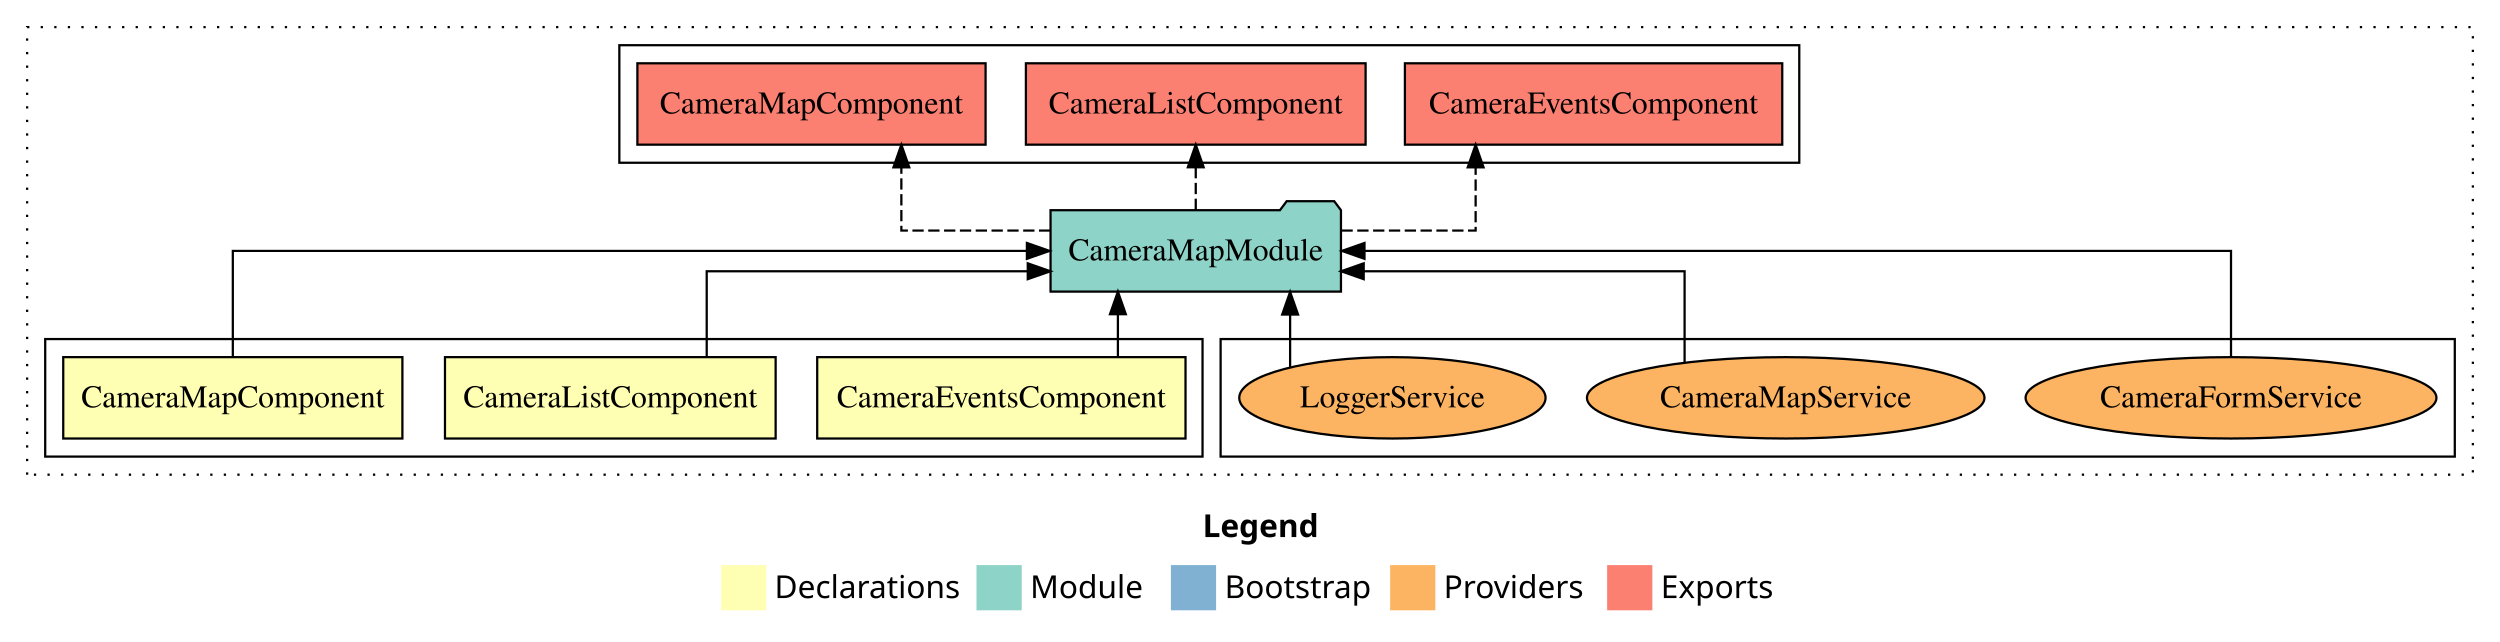
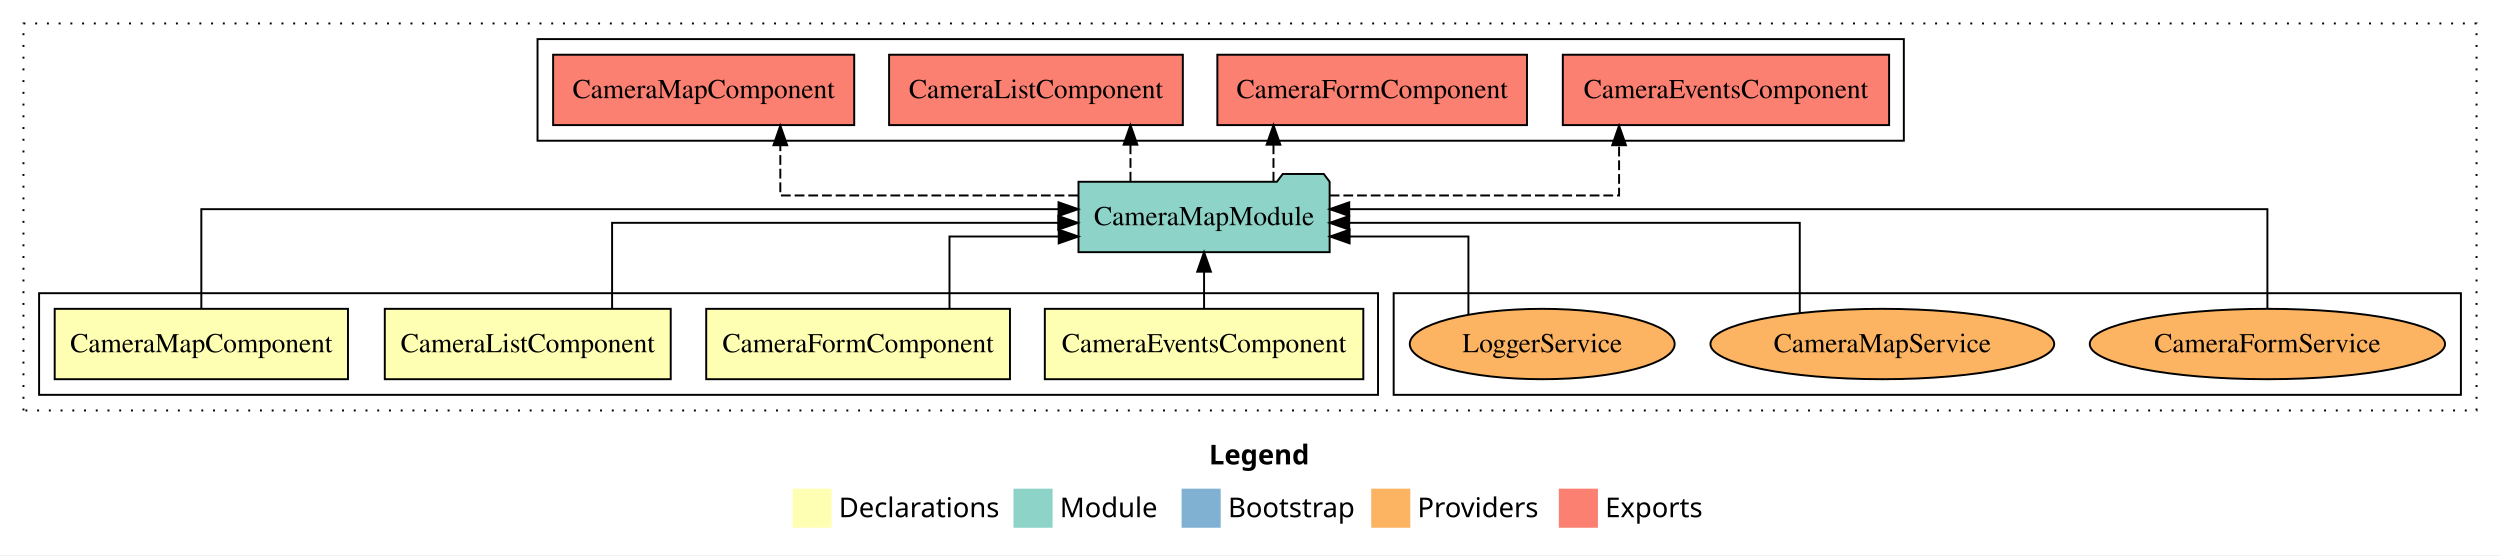
- <svg xmlns="http://www.w3.org/2000/svg" width="1106pt" height="284pt" viewBox="0.00 0.00 1106.00 284.00">
+ <svg xmlns="http://www.w3.org/2000/svg" width="1279pt" height="284pt" viewBox="0.00 0.00 1279.00 284.00">
  <g id="graph0" class="graph" transform="scale(1 1) rotate(0) translate(4 280)">
-     <polygon fill="white" stroke="transparent" points="-4,4 -4,-280 1102,-280 1102,4 -4,4" />
-     <text text-anchor="start" x="528.01" y="-42.4" font-family="sans-serif" font-weight="bold" font-size="14.00">Legend</text>
-     <polygon fill="#ffffb3" stroke="transparent" points="315,-10 315,-30 335,-30 335,-10 315,-10" />
-     <text text-anchor="start" x="338.63" y="-15.4" font-family="sans-serif" font-size="14.00">  Declarations</text>
-     <polygon fill="#8dd3c7" stroke="transparent" points="428,-10 428,-30 448,-30 448,-10 428,-10" />
-     <text text-anchor="start" x="451.73" y="-15.4" font-family="sans-serif" font-size="14.00">  Module</text>
-     <polygon fill="#80b1d3" stroke="transparent" points="514,-10 514,-30 534,-30 534,-10 514,-10" />
-     <text text-anchor="start" x="537.78" y="-15.4" font-family="sans-serif" font-size="14.00">  Bootstrap</text>
-     <polygon fill="#fdb462" stroke="transparent" points="611,-10 611,-30 631,-30 631,-10 611,-10" />
-     <text text-anchor="start" x="634.67" y="-15.4" font-family="sans-serif" font-size="14.00">  Providers</text>
-     <polygon fill="#fb8072" stroke="transparent" points="707,-10 707,-30 727,-30 727,-10 707,-10" />
-     <text text-anchor="start" x="730.73" y="-15.4" font-family="sans-serif" font-size="14.00">  Exports</text>
+     <polygon fill="white" stroke="transparent" points="-4,4 -4,-280 1275,-280 1275,4 -4,4" />
+     <text text-anchor="start" x="614.51" y="-42.4" font-family="sans-serif" font-weight="bold" font-size="14.00">Legend</text>
+     <polygon fill="#ffffb3" stroke="transparent" points="401.5,-10 401.5,-30 421.5,-30 421.5,-10 401.5,-10" />
+     <text text-anchor="start" x="425.13" y="-15.4" font-family="sans-serif" font-size="14.00">  Declarations</text>
+     <polygon fill="#8dd3c7" stroke="transparent" points="514.5,-10 514.5,-30 534.5,-30 534.5,-10 514.5,-10" />
+     <text text-anchor="start" x="538.23" y="-15.4" font-family="sans-serif" font-size="14.00">  Module</text>
+     <polygon fill="#80b1d3" stroke="transparent" points="600.5,-10 600.5,-30 620.5,-30 620.5,-10 600.5,-10" />
+     <text text-anchor="start" x="624.28" y="-15.4" font-family="sans-serif" font-size="14.00">  Bootstrap</text>
+     <polygon fill="#fdb462" stroke="transparent" points="697.5,-10 697.5,-30 717.5,-30 717.5,-10 697.5,-10" />
+     <text text-anchor="start" x="721.17" y="-15.4" font-family="sans-serif" font-size="14.00">  Providers</text>
+     <polygon fill="#fb8072" stroke="transparent" points="793.5,-10 793.5,-30 813.5,-30 813.5,-10 793.5,-10" />
+     <text text-anchor="start" x="817.23" y="-15.4" font-family="sans-serif" font-size="14.00">  Exports</text>
    <g id="clust1" class="cluster">
-       <polygon fill="none" stroke="black" stroke-dasharray="1,5" points="8,-70 8,-268 1090,-268 1090,-70 8,-70" />
+       <polygon fill="none" stroke="black" stroke-dasharray="1,5" points="8,-70 8,-268 1263,-268 1263,-70 8,-70" />
    </g>
-     <g id="clust7" class="cluster">
-       <polygon fill="none" stroke="black" points="270,-208 270,-260 792,-260 792,-208 270,-208" />
-     </g>
-     <g id="clust9" class="cluster">
-       <polygon fill="none" stroke="black" points="536,-78 536,-130 1082,-130 1082,-78 536,-78" />
+     <g id="clust10" class="cluster">
+       <polygon fill="none" stroke="black" points="709,-78 709,-130 1255,-130 1255,-78 709,-78" />
    </g>
    <g id="clust2" class="cluster">
-       <polygon fill="none" stroke="black" points="16,-78 16,-130 528,-130 528,-78 16,-78" />
+       <polygon fill="none" stroke="black" points="16,-78 16,-130 701,-130 701,-78 16,-78" />
+     </g>
+     <g id="clust8" class="cluster">
+       <polygon fill="none" stroke="black" points="271,-208 271,-260 970,-260 970,-208 271,-208" />
    </g>
    <g id="node1" class="node">
-       <polygon fill="#ffffb3" stroke="black" points="520.47,-122 357.53,-122 357.53,-86 520.47,-86 520.47,-122" />
-       <text text-anchor="middle" x="439" y="-99.8" font-family="Times,serif" font-size="14.00">CameraEventsComponent</text>
+       <polygon fill="#ffffb3" stroke="black" points="693.47,-122 530.53,-122 530.53,-86 693.47,-86 693.47,-122" />
+       <text text-anchor="middle" x="612" y="-99.8" font-family="Times,serif" font-size="14.00">CameraEventsComponent</text>
    </g>
-     <g id="node4" class="node">
-       <polygon fill="#8dd3c7" stroke="black" points="589.24,-187 586.24,-191 565.24,-191 562.24,-187 460.76,-187 460.76,-151 589.24,-151 589.24,-187" />
-       <text text-anchor="middle" x="525" y="-164.8" font-family="Times,serif" font-size="14.00">CameraMapModule</text>
+     <g id="node5" class="node">
+       <polygon fill="#8dd3c7" stroke="black" points="676.24,-187 673.24,-191 652.24,-191 649.24,-187 547.76,-187 547.76,-151 676.24,-151 676.24,-187" />
+       <text text-anchor="middle" x="612" y="-164.8" font-family="Times,serif" font-size="14.00">CameraMapModule</text>
    </g>
    <g id="edge1" class="edge">
-       <path fill="none" stroke="black" d="M490.56,-122.11C490.56,-122.11 490.56,-140.99 490.56,-140.99" />
-       <polygon fill="black" stroke="black" points="487.06,-140.99 490.56,-150.99 494.06,-140.99 487.06,-140.99" />
+       <path fill="none" stroke="black" d="M612,-122.11C612,-122.11 612,-140.99 612,-140.99" />
+       <polygon fill="black" stroke="black" points="608.5,-140.99 612,-150.99 615.5,-140.99 608.5,-140.99" />
    </g>
    <g id="node2" class="node">
+       <polygon fill="#ffffb3" stroke="black" points="512.7,-122 357.3,-122 357.3,-86 512.7,-86 512.7,-122" />
+       <text text-anchor="middle" x="435" y="-99.8" font-family="Times,serif" font-size="14.00">CameraFormComponent</text>
+     </g>
+     <g id="edge2" class="edge">
+       <path fill="none" stroke="black" d="M481.76,-122.01C481.76,-138.05 481.76,-159 481.76,-159 481.76,-159 537.65,-159 537.65,-159" />
+       <polygon fill="black" stroke="black" points="537.65,-162.5 547.65,-159 537.64,-155.5 537.65,-162.5" />
+     </g>
+     <g id="node3" class="node">
      <polygon fill="#ffffb3" stroke="black" points="339.14,-122 192.86,-122 192.86,-86 339.14,-86 339.14,-122" />
      <text text-anchor="middle" x="266" y="-99.8" font-family="Times,serif" font-size="14.00">CameraListComponent</text>
    </g>
-     <g id="edge2" class="edge">
-       <path fill="none" stroke="black" d="M308.65,-122.03C308.65,-138.4 308.65,-160 308.65,-160 308.65,-160 450.68,-160 450.68,-160" />
-       <polygon fill="black" stroke="black" points="450.68,-163.5 460.68,-160 450.68,-156.5 450.68,-163.5" />
+     <g id="edge3" class="edge">
+       <path fill="none" stroke="black" d="M309.15,-122.27C309.15,-140.56 309.15,-166 309.15,-166 309.15,-166 537.4,-166 537.4,-166" />
+       <polygon fill="black" stroke="black" points="537.4,-169.5 547.4,-166 537.4,-162.5 537.4,-169.5" />
    </g>
-     <g id="node3" class="node">
+     <g id="node4" class="node">
      <polygon fill="#ffffb3" stroke="black" points="174.02,-122 23.98,-122 23.98,-86 174.02,-86 174.02,-122" />
      <text text-anchor="middle" x="99" y="-99.8" font-family="Times,serif" font-size="14.00">CameraMapComponent</text>
    </g>
-     <g id="edge3" class="edge">
-       <path fill="none" stroke="black" d="M99,-122.11C99,-141.34 99,-169 99,-169 99,-169 450.3,-169 450.3,-169" />
-       <polygon fill="black" stroke="black" points="450.3,-172.5 460.3,-169 450.3,-165.5 450.3,-172.5" />
-     </g>
-     <g id="node5" class="node">
-       <polygon fill="#fb8072" stroke="black" points="784.47,-252 617.53,-252 617.53,-216 784.47,-216 784.47,-252" />
-       <text text-anchor="middle" x="701" y="-229.8" font-family="Times,serif" font-size="14.00">CameraEventsComponent </text>
-     </g>
    <g id="edge4" class="edge">
-       <path fill="none" stroke="black" stroke-dasharray="5,2" d="M589.45,-178C619.54,-178 648.82,-178 648.82,-178 648.82,-178 648.82,-205.97 648.82,-205.97" />
-       <polygon fill="black" stroke="black" points="645.32,-205.97 648.82,-215.97 652.32,-205.97 645.32,-205.97" />
+       <path fill="none" stroke="black" d="M99,-122.13C99,-142.57 99,-173 99,-173 99,-173 537.55,-173 537.55,-173" />
+       <polygon fill="black" stroke="black" points="537.55,-176.5 547.55,-173 537.55,-169.5 537.55,-176.5" />
    </g>
    <g id="node6" class="node">
-       <polygon fill="#fb8072" stroke="black" points="600.14,-252 449.86,-252 449.86,-216 600.14,-216 600.14,-252" />
-       <text text-anchor="middle" x="525" y="-229.8" font-family="Times,serif" font-size="14.00">CameraListComponent </text>
+       <polygon fill="#fb8072" stroke="black" points="962.47,-252 795.53,-252 795.53,-216 962.47,-216 962.47,-252" />
+       <text text-anchor="middle" x="879" y="-229.8" font-family="Times,serif" font-size="14.00">CameraEventsComponent </text>
    </g>
    <g id="edge5" class="edge">
-       <path fill="none" stroke="black" stroke-dasharray="5,2" d="M525,-187.11C525,-187.11 525,-205.99 525,-205.99" />
-       <polygon fill="black" stroke="black" points="521.5,-205.99 525,-215.99 528.5,-205.99 521.5,-205.99" />
+       <path fill="none" stroke="black" stroke-dasharray="5,2" d="M676.28,-180C738.77,-180 824.32,-180 824.32,-180 824.32,-180 824.32,-205.72 824.32,-205.72" />
+       <polygon fill="black" stroke="black" points="820.82,-205.72 824.32,-215.72 827.82,-205.72 820.82,-205.72" />
    </g>
    <g id="node7" class="node">
-       <polygon fill="#fb8072" stroke="black" points="432.02,-252 277.98,-252 277.98,-216 432.02,-216 432.02,-252" />
-       <text text-anchor="middle" x="355" y="-229.8" font-family="Times,serif" font-size="14.00">CameraMapComponent </text>
+       <polygon fill="#fb8072" stroke="black" points="777.2,-252 618.8,-252 618.8,-216 777.2,-216 777.2,-252" />
+       <text text-anchor="middle" x="698" y="-229.8" font-family="Times,serif" font-size="14.00">CameraFormComponent </text>
    </g>
    <g id="edge6" class="edge">
-       <path fill="none" stroke="black" stroke-dasharray="5,2" d="M460.65,-178C427.83,-178 394.76,-178 394.76,-178 394.76,-178 394.76,-205.97 394.76,-205.97" />
-       <polygon fill="black" stroke="black" points="391.26,-205.97 394.76,-215.97 398.26,-205.97 391.26,-205.97" />
+       <path fill="none" stroke="black" stroke-dasharray="5,2" d="M647.51,-187.11C647.51,-187.11 647.51,-205.99 647.51,-205.99" />
+       <polygon fill="black" stroke="black" points="644.01,-205.99 647.51,-215.99 651.01,-205.99 644.01,-205.99" />
    </g>
    <g id="node8" class="node">
-       <ellipse fill="#fdb462" stroke="black" cx="983" cy="-104" rx="90.89" ry="18" />
-       <text text-anchor="middle" x="983" y="-99.8" font-family="Times,serif" font-size="14.00">CameraFormService</text>
+       <polygon fill="#fb8072" stroke="black" points="601.14,-252 450.86,-252 450.86,-216 601.14,-216 601.14,-252" />
+       <text text-anchor="middle" x="526" y="-229.8" font-family="Times,serif" font-size="14.00">CameraListComponent </text>
    </g>
    <g id="edge7" class="edge">
-       <path fill="none" stroke="black" d="M983,-122.11C983,-141.34 983,-169 983,-169 983,-169 599.65,-169 599.65,-169" />
-       <polygon fill="black" stroke="black" points="599.65,-165.5 589.65,-169 599.65,-172.5 599.65,-165.5" />
+       <path fill="none" stroke="black" stroke-dasharray="5,2" d="M574.35,-187.11C574.35,-187.11 574.35,-205.99 574.35,-205.99" />
+       <polygon fill="black" stroke="black" points="570.85,-205.99 574.35,-215.99 577.85,-205.99 570.85,-205.99" />
    </g>
    <g id="node9" class="node">
-       <ellipse fill="#fdb462" stroke="black" cx="786" cy="-104" rx="87.94" ry="18" />
-       <text text-anchor="middle" x="786" y="-99.8" font-family="Times,serif" font-size="14.00">CameraMapService</text>
+       <polygon fill="#fb8072" stroke="black" points="433.02,-252 278.98,-252 278.98,-216 433.02,-216 433.02,-252" />
+       <text text-anchor="middle" x="356" y="-229.8" font-family="Times,serif" font-size="14.00">CameraMapComponent </text>
    </g>
    <g id="edge8" class="edge">
-       <path fill="none" stroke="black" d="M741.26,-119.6C741.26,-136.17 741.26,-160 741.26,-160 741.26,-160 599.3,-160 599.3,-160" />
-       <polygon fill="black" stroke="black" points="599.3,-156.5 589.3,-160 599.3,-163.5 599.3,-156.5" />
+       <path fill="none" stroke="black" stroke-dasharray="5,2" d="M547.54,-180C483.64,-180 395.21,-180 395.21,-180 395.21,-180 395.21,-205.72 395.21,-205.72" />
+       <polygon fill="black" stroke="black" points="391.71,-205.72 395.21,-215.72 398.71,-205.72 391.71,-205.72" />
    </g>
    <g id="node10" class="node">
-       <ellipse fill="#fdb462" stroke="black" cx="612" cy="-104" rx="67.76" ry="18" />
-       <text text-anchor="middle" x="612" y="-99.8" font-family="Times,serif" font-size="14.00">LoggerService</text>
+       <ellipse fill="#fdb462" stroke="black" cx="1156" cy="-104" rx="90.89" ry="18" />
+       <text text-anchor="middle" x="1156" y="-99.8" font-family="Times,serif" font-size="14.00">CameraFormService</text>
    </g>
    <g id="edge9" class="edge">
-       <path fill="none" stroke="black" d="M566.75,-117.47C566.75,-117.47 566.75,-140.86 566.75,-140.86" />
-       <polygon fill="black" stroke="black" points="563.25,-140.86 566.75,-150.86 570.25,-140.86 563.25,-140.86" />
+       <path fill="none" stroke="black" d="M1156,-122.13C1156,-142.57 1156,-173 1156,-173 1156,-173 686.27,-173 686.27,-173" />
+       <polygon fill="black" stroke="black" points="686.27,-169.5 676.27,-173 686.27,-176.5 686.27,-169.5" />
+     </g>
+     <g id="node11" class="node">
+       <ellipse fill="#fdb462" stroke="black" cx="959" cy="-104" rx="87.94" ry="18" />
+       <text text-anchor="middle" x="959" y="-99.8" font-family="Times,serif" font-size="14.00">CameraMapService</text>
+     </g>
+     <g id="edge10" class="edge">
+       <path fill="none" stroke="black" d="M916.76,-119.97C916.76,-138.34 916.76,-166 916.76,-166 916.76,-166 686.26,-166 686.26,-166" />
+       <polygon fill="black" stroke="black" points="686.26,-162.5 676.26,-166 686.26,-169.5 686.26,-162.5" />
+     </g>
+     <g id="node12" class="node">
+       <ellipse fill="#fdb462" stroke="black" cx="785" cy="-104" rx="67.76" ry="18" />
+       <text text-anchor="middle" x="785" y="-99.8" font-family="Times,serif" font-size="14.00">LoggerService</text>
+     </g>
+     <g id="edge11" class="edge">
+       <path fill="none" stroke="black" d="M747.24,-119.03C747.24,-135.31 747.24,-159 747.24,-159 747.24,-159 686.45,-159 686.45,-159" />
+       <polygon fill="black" stroke="black" points="686.45,-155.5 676.45,-159 686.45,-162.5 686.45,-155.5" />
    </g>
  </g>
</svg>
